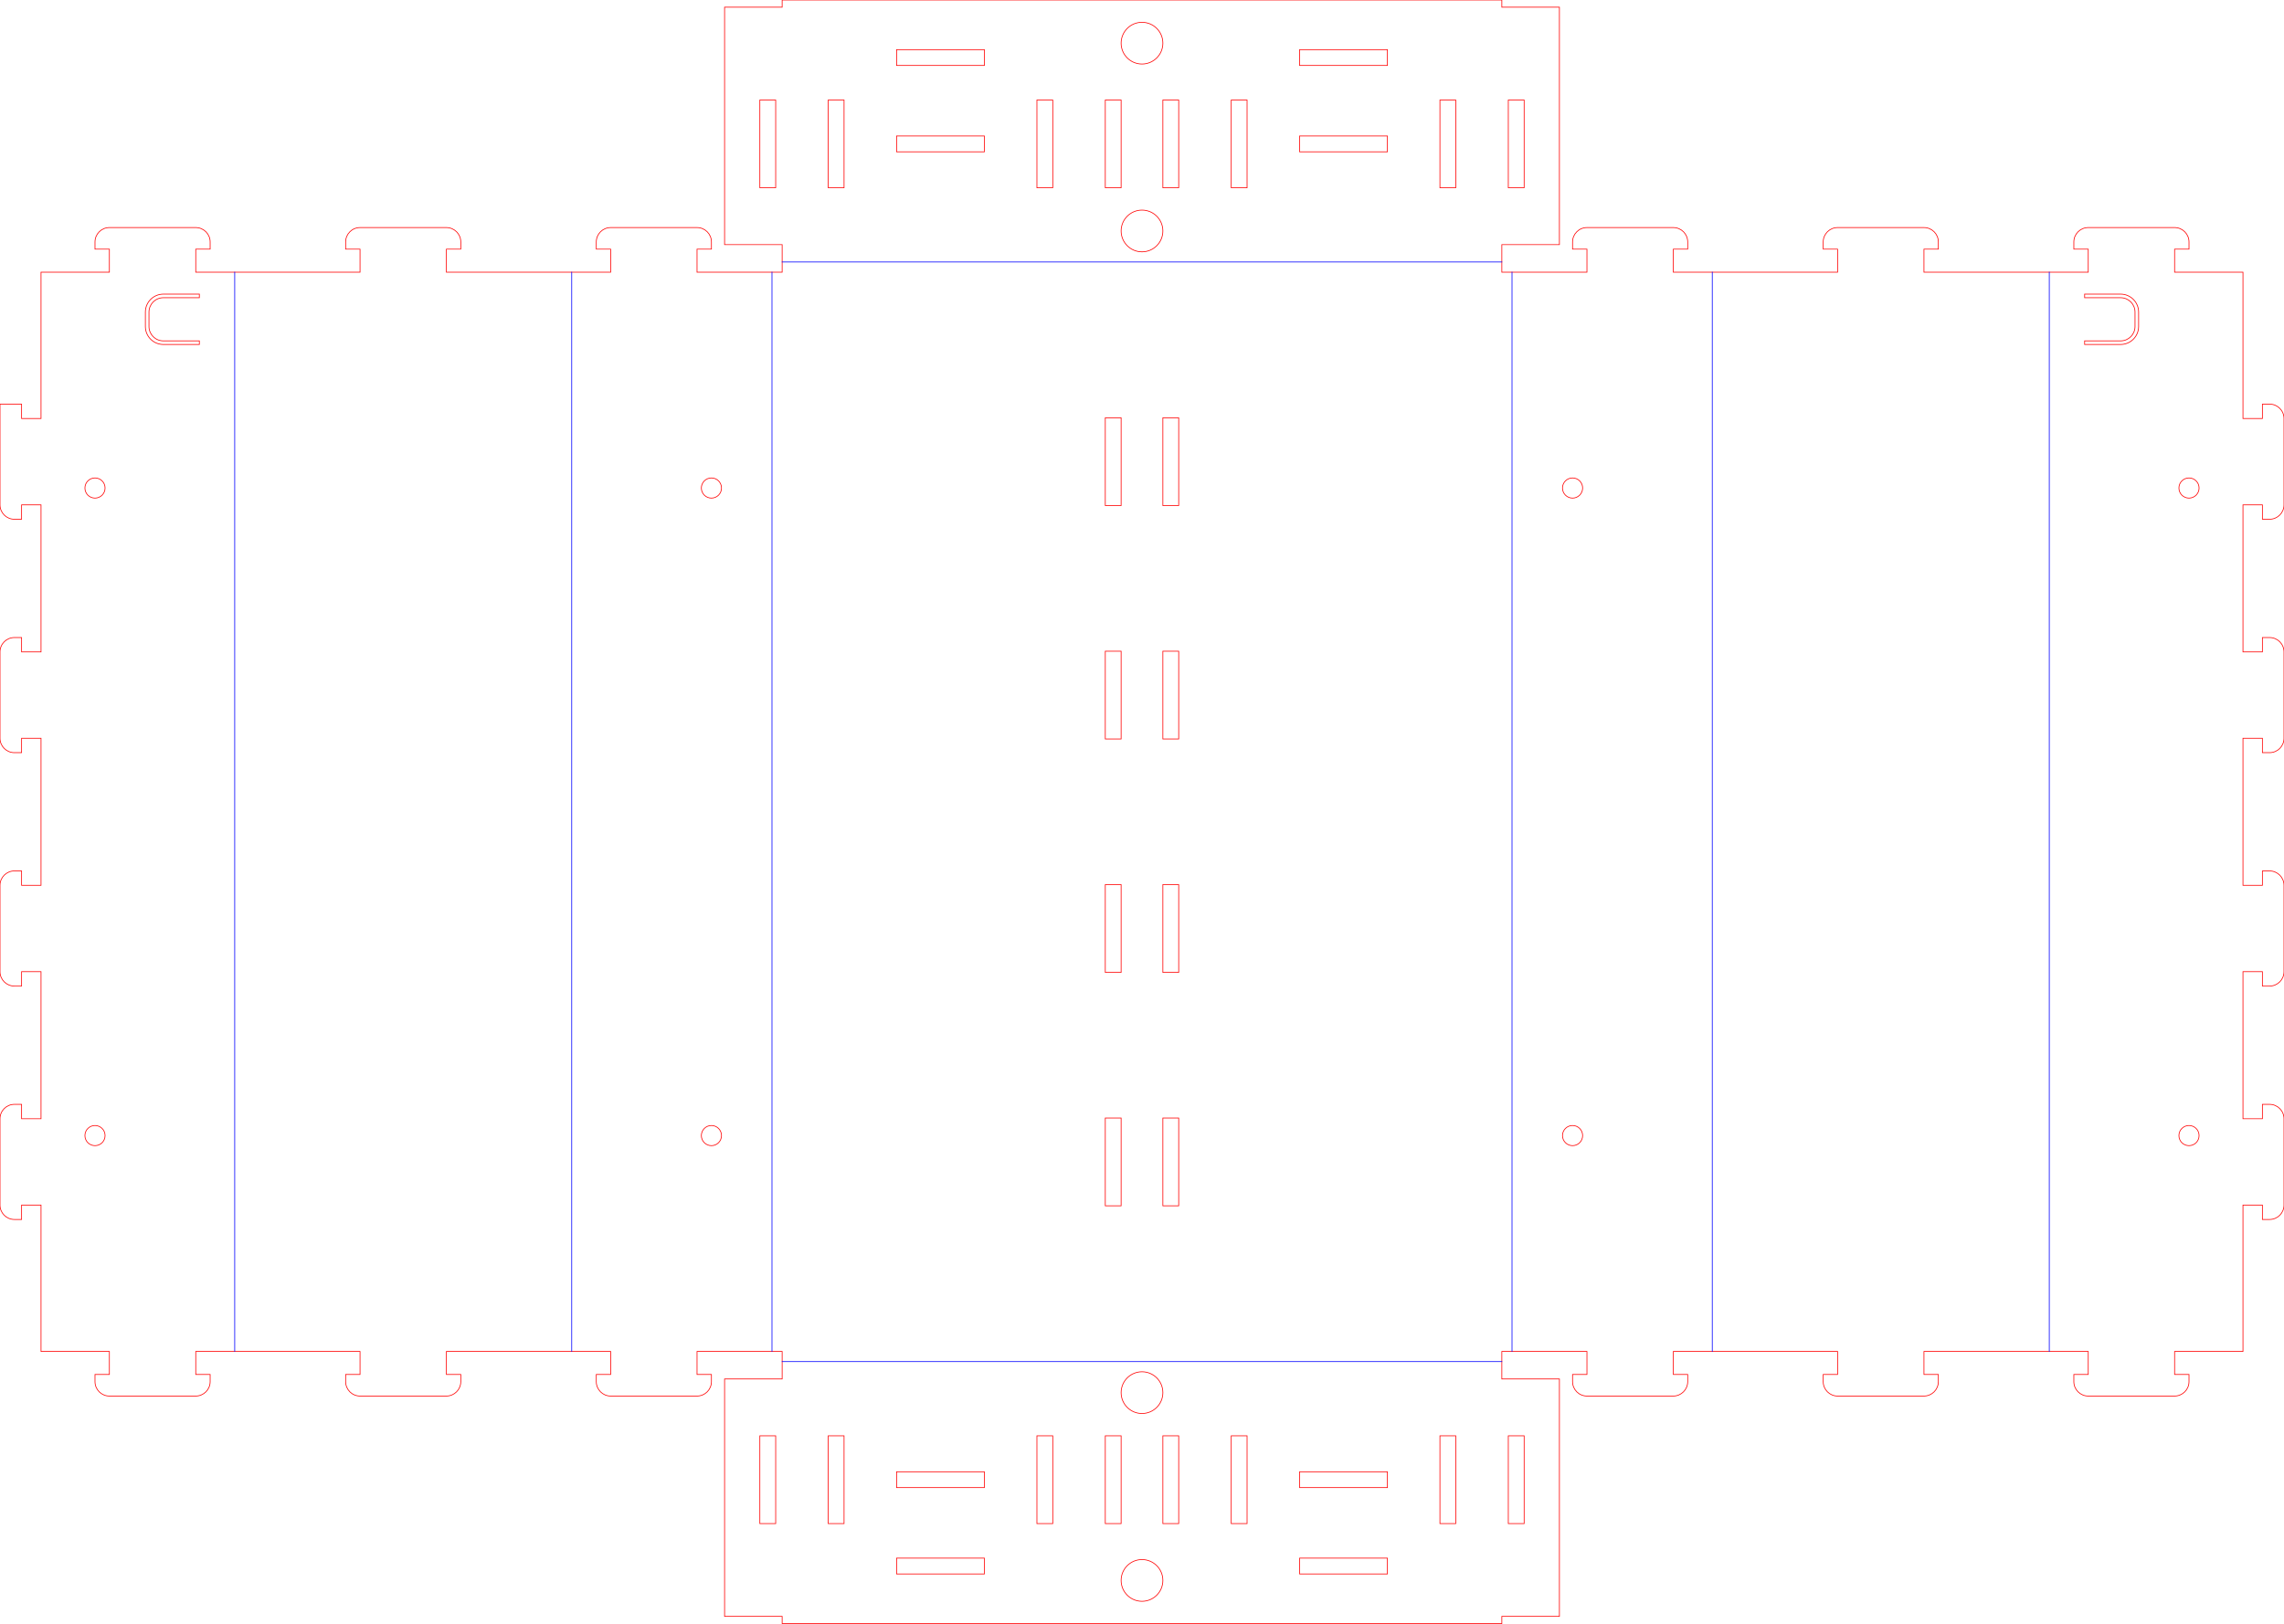
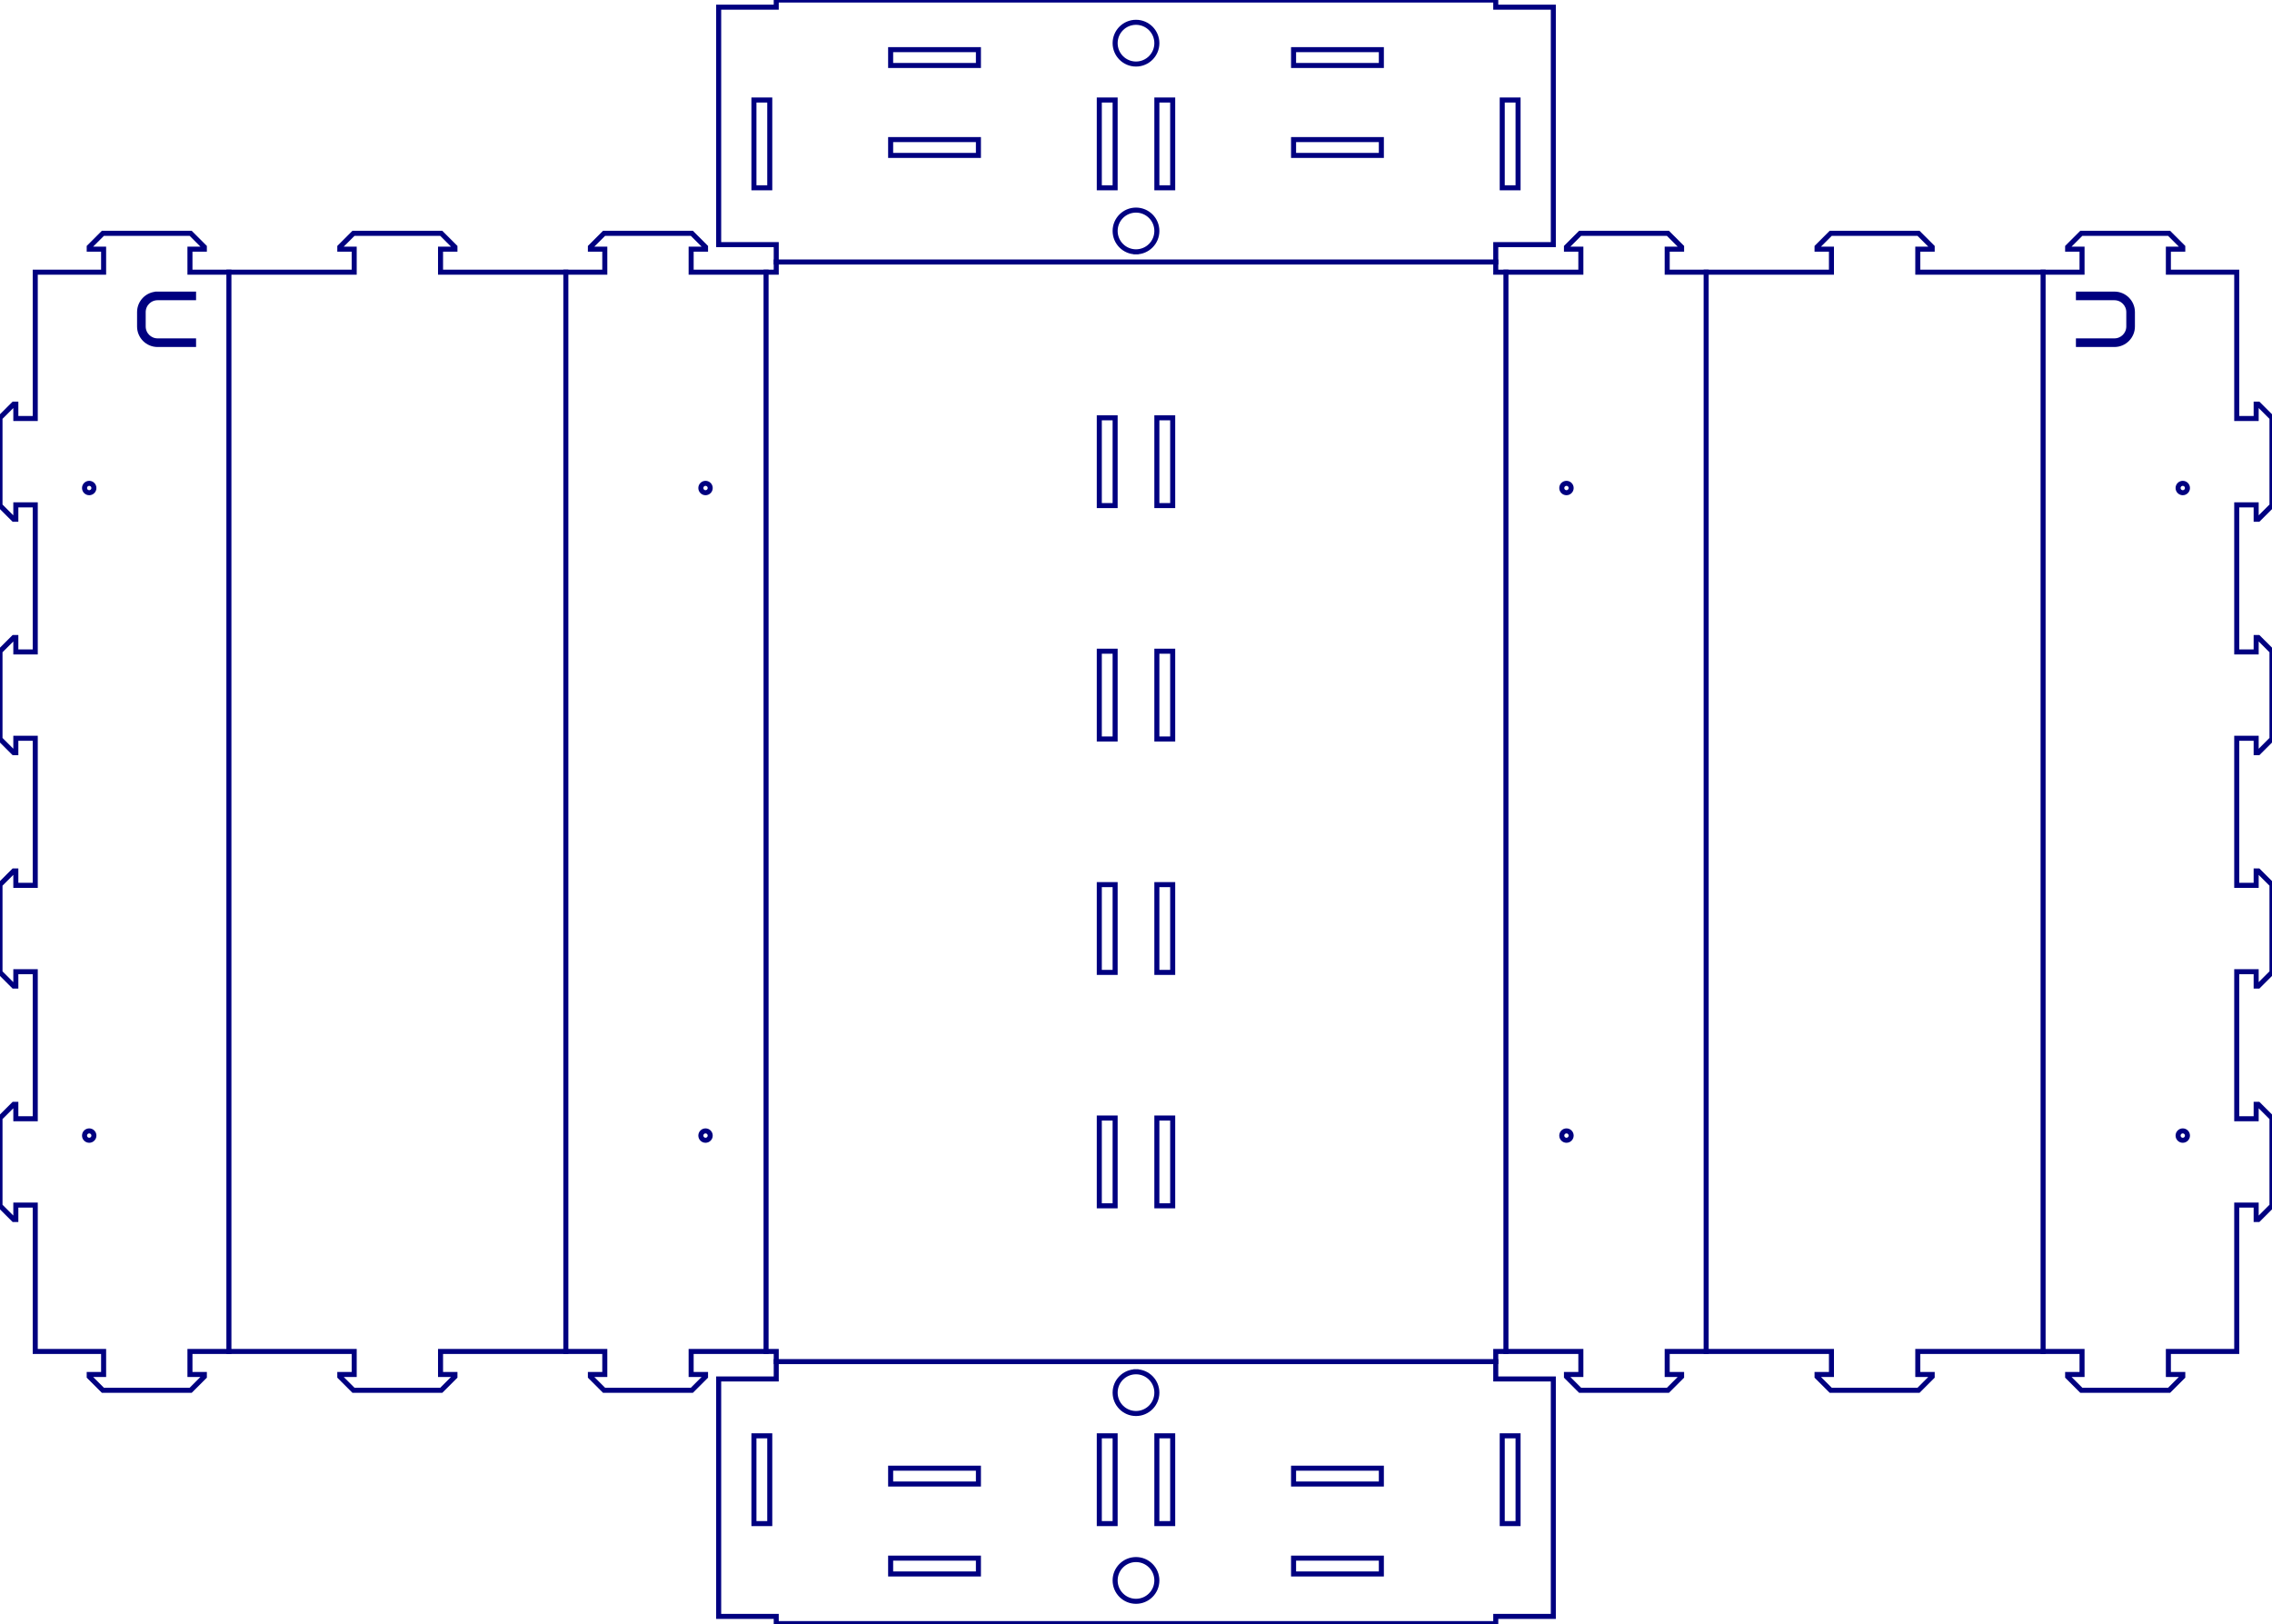
- <svg xmlns="http://www.w3.org/2000/svg" width="317.365mm" height="225.655mm" viewBox="-158.682 -112.827 317.365 225.655" version="1.1" id="svg10">
-   <defs id="defs10" />
-   <g id="Unfold_Sketch" transform="scale(1,-1)" style="stroke:#ff0000;stroke-opacity:1;stroke-width:0.1;stroke-dasharray:none">
-     <path id="Unfold_Sketch_w0000" d="M -129.482 -78.2 L -129.482 -79.2 A 2 2 0 0 0 -131.482 -81.2L -143.482 -81.2 A 2 2 0 0 0 -145.482 -79.2L -145.482 -78.2 L -143.482 -78.2 L -143.482 -75.0 L -152.982 -75.0 L -152.982 -54.66 L -155.682 -54.66 L -155.682 -56.66 L -156.682 -56.66 A 2 2 0 0 0 -158.682 -54.66L -158.682 -42.66 A 2 2 0 0 0 -156.682 -40.66L -155.682 -40.66 L -155.682 -42.66 L -152.982 -42.66 L -152.982 -22.22 L -155.682 -22.22 L -155.682 -24.22 L -156.682 -24.22 A 2 2 0 0 0 -158.682 -22.22L -158.682 -10.22 A 2 2 0 0 0 -156.682 -8.22L -155.682 -8.22 L -155.682 -10.22 L -152.982 -10.22 L -152.982 10.22 L -155.682 10.22 L -155.682 8.22 L -156.682 8.22 A 2 2 0 0 0 -158.682 10.22L -158.682 22.22 A 2 2 0 0 0 -156.682 24.22L -155.682 24.22 L -155.682 22.22 L -152.982 22.22 L -152.982 42.66 L -155.682 42.66 L -155.682 40.66 L -156.682 40.66 A 2 2 0 0 0 -158.682 42.66L -158.682 56.66 L -155.682 56.66 L -155.682 54.66 L -152.982 54.66 L -152.982 75.0 L -143.482 75.0 L -143.482 78.2 L -145.482 78.2 L -145.482 79.2 A 2 2 0 0 0 -143.482 81.2L -131.482 81.2 A 2 2 0 0 0 -129.482 79.2L -129.482 78.2 L -131.482 78.2 L -131.482 75 L -108.655 75.0 L -108.655 78.2 L -110.655 78.2 L -110.655 79.2 A 2 2 0 0 0 -108.655 81.2L -96.655 81.2 A 2 2 0 0 0 -94.655 79.2L -94.655 78.2 L -96.655 78.2 L -96.655 75 L -73.827 75.0 L -73.827 78.2 L -75.827 78.2 L -75.827 79.2 A 2 2 0 0 0 -73.827 81.2L -61.827 81.2 A 2 2 0 0 0 -59.827 79.2L -59.827 78.2 L -61.827 78.2 L -61.827 75 L -50.0 75.0 L -50.0 78.827 L -58.0 78.827 L -58.0 111.827 L -50.0 111.827 L -50.0 112.827 L 50.0 112.827 L 50.0 111.827 L 58.0 111.827 L 58.0 78.827 L 50.0 78.827 L 50.0 75.0 L 61.827 75.0 L 61.827 78.2 L 59.827 78.2 L 59.827 79.2 A 2 2 0 0 0 61.827 81.2L 73.827 81.2 A 2 2 0 0 0 75.827 79.2L 75.827 78.2 L 73.827 78.2 L 73.827 75 L 77.827 75.0 L 80.655 75 L 96.655 75.0 L 96.655 78.2 L 94.655 78.2 L 94.655 79.2 A 2 2 0 0 0 96.655 81.2L 108.655 81.2 A 2 2 0 0 0 110.655 79.2L 110.655 78.2 L 108.655 78.2 L 108.655 75 L 124.655 75.0 L 127.482 75.0 L 131.482 75.0 L 131.482 78.2 L 129.482 78.2 L 129.482 79.2 A 2 2 0 0 0 131.482 81.2L 143.482 81.2 A 2 2 0 0 0 145.482 79.2L 145.482 78.2 L 143.482 78.2 L 143.482 75 L 152.982 75.0 L 152.982 54.66 L 155.682 54.66 L 155.682 56.66 L 156.682 56.66 A 2 2 0 0 0 158.682 54.66L 158.682 42.66 A 2 2 0 0 0 156.682 40.66L 155.682 40.66 L 155.682 42.66 L 152.982 42.66 L 152.982 22.22 L 155.682 22.22 L 155.682 24.22 L 156.682 24.22 A 2 2 0 0 0 158.682 22.22L 158.682 10.22 A 2 2 0 0 0 156.682 8.22L 155.682 8.22 L 155.682 10.22 L 152.982 10.22 L 152.982 -10.22 L 155.682 -10.22 L 155.682 -8.22 L 156.682 -8.22 A 2 2 0 0 0 158.682 -10.22L 158.682 -22.22 A 2 2 0 0 0 156.682 -24.22L 155.682 -24.22 L 155.682 -22.22 L 152.982 -22.22 L 152.982 -42.66 L 155.682 -42.66 L 155.682 -40.66 L 156.682 -40.66 A 2 2 0 0 0 158.682 -42.66L 158.682 -54.66 A 2 2 0 0 0 156.682 -56.66L 155.682 -56.66 L 155.682 -54.66 L 152.982 -54.66 L 152.982 -75.0 L 143.482 -75.0 L 143.482 -78.2 L 145.482 -78.2 L 145.482 -79.2 A 2 2 0 0 0 143.482 -81.2L 131.482 -81.2 A 2 2 0 0 0 129.482 -79.2L 129.482 -78.2 L 131.482 -78.2 L 131.482 -75.0 L 127.482 -75.0 L 124.655 -75 L 108.655 -75.0 L 108.655 -78.2 L 110.655 -78.2 L 110.655 -79.2 A 2 2 0 0 0 108.655 -81.2L 96.655 -81.2 A 2 2 0 0 0 94.655 -79.2L 94.655 -78.2 L 96.655 -78.2 L 96.655 -75.0 L 80.655 -75.0 L 77.827 -75.0 L 73.827 -75.0 L 73.827 -78.2 L 75.827 -78.2 L 75.827 -79.2 A 2 2 0 0 0 73.827 -81.2L 61.827 -81.2 A 2 2 0 0 0 59.827 -79.2L 59.827 -78.2 L 61.827 -78.2 L 61.827 -75.0 L 50.0 -75.0 L 50.0 -78.827 L 58.0 -78.827 L 58.0 -111.827 L 50.0 -111.827 L 50.0 -112.827 L -50.0 -112.827 L -50.0 -111.827 L -58.0 -111.827 L -58.0 -78.827 L -50.0 -78.827 L -50.0 -75.0 L -61.827 -75.0 L -61.827 -78.2 L -59.827 -78.2 L -59.827 -79.2 A 2 2 0 0 0 -61.827 -81.2L -73.827 -81.2 A 2 2 0 0 0 -75.827 -79.2L -75.827 -78.2 L -73.827 -78.2 L -73.827 -75.0 L -96.655 -75.0 L -96.655 -78.2 L -94.655 -78.2 L -94.655 -79.2 A 2 2 0 0 0 -96.655 -81.2L -108.655 -81.2 A 2 2 0 0 0 -110.655 -79.2L -110.655 -78.2 L -108.655 -78.2 L -108.655 -75.0 L -131.482 -75.0 L -131.482 -78.2 L -129.482 -78.2 " stroke="#000080" stroke-width="0.7 px" style="stroke-width:0.1;stroke-miterlimit:4;stroke-dasharray:none;stroke-linecap:square;fill:none;fill-opacity:1;fill-rule:evenodd;stroke:#ff0000;stroke-opacity:1" />
-     <path id="Unfold_Sketch_w0001" d="M -12.4 86.727 L -12.4 98.927 L -14.6 98.927 L -14.6 86.727 L -12.4 86.727 " stroke="#000080" stroke-width="0.7 px" style="stroke-width:0.1;stroke-miterlimit:4;stroke-dasharray:none;stroke-linecap:square;fill:none;fill-opacity:1;fill-rule:evenodd;stroke:#ff0000;stroke-opacity:1" />
-     <path id="Unfold_Sketch_w0002" d="M -12.4 -98.927 L -12.4 -86.727 L -14.6 -86.727 L -14.6 -98.927 L -12.4 -98.927 " stroke="#000080" stroke-width="0.7 px" style="stroke-width:0.1;stroke-miterlimit:4;stroke-dasharray:none;stroke-linecap:square;fill:none;fill-opacity:1;fill-rule:evenodd;stroke:#ff0000;stroke-opacity:1" />
-     <path id="Unfold_Sketch_w0003" d="M -41.4 86.727 L -41.4 98.927 L -43.6 98.927 L -43.6 86.727 L -41.4 86.727 " stroke="#000080" stroke-width="0.7 px" style="stroke-width:0.1;stroke-miterlimit:4;stroke-dasharray:none;stroke-linecap:square;fill:none;fill-opacity:1;fill-rule:evenodd;stroke:#ff0000;stroke-opacity:1" />
-     <path id="Unfold_Sketch_w0004" d="M -41.4 -98.927 L -41.4 -86.727 L -43.6 -86.727 L -43.6 -98.927 L -41.4 -98.927 " stroke="#000080" stroke-width="0.7 px" style="stroke-width:0.1;stroke-miterlimit:4;stroke-dasharray:none;stroke-linecap:square;fill:none;fill-opacity:1;fill-rule:evenodd;stroke:#ff0000;stroke-opacity:1" />
-     <path id="Unfold_Sketch_w0005" d="M 14.6 86.727 L 14.6 98.927 L 12.4 98.927 L 12.4 86.727 L 14.6 86.727 " stroke="#000080" stroke-width="0.7 px" style="stroke-width:0.1;stroke-miterlimit:4;stroke-dasharray:none;stroke-linecap:square;fill:none;fill-opacity:1;fill-rule:evenodd;stroke:#ff0000;stroke-opacity:1" />
-     <path id="Unfold_Sketch_w0006" d="M 14.6 -98.927 L 14.6 -86.727 L 12.4 -86.727 L 12.4 -98.927 L 14.6 -98.927 " stroke="#000080" stroke-width="0.7 px" style="stroke-width:0.1;stroke-miterlimit:4;stroke-dasharray:none;stroke-linecap:square;fill:none;fill-opacity:1;fill-rule:evenodd;stroke:#ff0000;stroke-opacity:1" />
-     <path id="Unfold_Sketch_w0007" d="M 43.6 86.727 L 43.6 98.927 L 41.4 98.927 L 41.4 86.727 L 43.6 86.727 " stroke="#000080" stroke-width="0.7 px" style="stroke-width:0.1;stroke-miterlimit:4;stroke-dasharray:none;stroke-linecap:square;fill:none;fill-opacity:1;fill-rule:evenodd;stroke:#ff0000;stroke-opacity:1" />
-     <path id="Unfold_Sketch_w0008" d="M 43.6 -98.927 L 43.6 -86.727 L 41.4 -86.727 L 41.4 -98.927 L 43.6 -98.927 " stroke="#000080" stroke-width="0.7 px" style="stroke-width:0.1;stroke-miterlimit:4;stroke-dasharray:none;stroke-linecap:square;fill:none;fill-opacity:1;fill-rule:evenodd;stroke:#ff0000;stroke-opacity:1" />
-     <path id="Unfold_Sketch_w0009" d="M -21.9 -93.927 L -21.9 -91.727 L -34.1 -91.727 L -34.1 -93.927 L -21.9 -93.927 " stroke="#000080" stroke-width="0.7 px" style="stroke-width:0.1;stroke-miterlimit:4;stroke-dasharray:none;stroke-linecap:square;fill:none;fill-opacity:1;fill-rule:evenodd;stroke:#ff0000;stroke-opacity:1" />
-     <path id="Unfold_Sketch_w0010" d="M -21.9 91.727 L -21.9 93.927 L -34.1 93.927 L -34.1 91.727 L -21.9 91.727 " stroke="#000080" stroke-width="0.7 px" style="stroke-width:0.1;stroke-miterlimit:4;stroke-dasharray:none;stroke-linecap:square;fill:none;fill-opacity:1;fill-rule:evenodd;stroke:#ff0000;stroke-opacity:1" />
-     <path id="Unfold_Sketch_w0011" d="M 34.1 91.727 L 34.1 93.927 L 21.9 93.927 L 21.9 91.727 L 34.1 91.727 " stroke="#000080" stroke-width="0.7 px" style="stroke-width:0.1;stroke-miterlimit:4;stroke-dasharray:none;stroke-linecap:square;fill:none;fill-opacity:1;fill-rule:evenodd;stroke:#ff0000;stroke-opacity:1" />
-     <path id="Unfold_Sketch_w0012" d="M 34.1 -93.927 L 34.1 -91.727 L 21.9 -91.727 L 21.9 -93.927 L 34.1 -93.927 " stroke="#000080" stroke-width="0.7 px" style="stroke-width:0.1;stroke-miterlimit:4;stroke-dasharray:none;stroke-linecap:square;fill:none;fill-opacity:1;fill-rule:evenodd;stroke:#ff0000;stroke-opacity:1" />
-     <path id="Unfold_Sketch_w0013" d="M 5.1 98.927 L 2.9 98.927 L 2.9 86.727 L 5.1 86.727 L 5.1 98.927 " stroke="#000080" stroke-width="0.7 px" style="stroke-width:0.1;stroke-miterlimit:4;stroke-dasharray:none;stroke-linecap:square;fill:none;fill-opacity:1;fill-rule:evenodd;stroke:#ff0000;stroke-opacity:1" />
-     <path id="Unfold_Sketch_w0014" d="M -2.9 98.927 L -5.1 98.927 L -5.1 86.727 L -2.9 86.727 L -2.9 98.927 " stroke="#000080" stroke-width="0.7 px" style="stroke-width:0.1;stroke-miterlimit:4;stroke-dasharray:none;stroke-linecap:square;fill:none;fill-opacity:1;fill-rule:evenodd;stroke:#ff0000;stroke-opacity:1" />
-     <path id="Unfold_Sketch_w0015" d="M -5.1 -86.727 L -5.1 -98.927 L -2.9 -98.927 L -2.9 -86.727 L -5.1 -86.727 " stroke="#000080" stroke-width="0.7 px" style="stroke-width:0.1;stroke-miterlimit:4;stroke-dasharray:none;stroke-linecap:square;fill:none;fill-opacity:1;fill-rule:evenodd;stroke:#ff0000;stroke-opacity:1" />
-     <path id="Unfold_Sketch_w0016" d="M 5.1 -98.927 L 5.1 -86.727 L 2.9 -86.727 L 2.9 -98.927 L 5.1 -98.927 " stroke="#000080" stroke-width="0.7 px" style="stroke-width:0.1;stroke-miterlimit:4;stroke-dasharray:none;stroke-linecap:square;fill:none;fill-opacity:1;fill-rule:evenodd;stroke:#ff0000;stroke-opacity:1" />
-     <path id="Unfold_Sketch_w0017" d="M -50.9 98.927 L -53.1 98.927 L -53.1 86.727 L -50.9 86.727 L -50.9 98.927 " stroke="#000080" stroke-width="0.7 px" style="stroke-width:0.1;stroke-miterlimit:4;stroke-dasharray:none;stroke-linecap:square;fill:none;fill-opacity:1;fill-rule:evenodd;stroke:#ff0000;stroke-opacity:1" />
-     <path id="Unfold_Sketch_w0018" d="M -50.9 -98.927 L -50.9 -86.727 L -53.1 -86.727 L -53.1 -98.927 L -50.9 -98.927 " stroke="#000080" stroke-width="0.7 px" style="stroke-width:0.1;stroke-miterlimit:4;stroke-dasharray:none;stroke-linecap:square;fill:none;fill-opacity:1;fill-rule:evenodd;stroke:#ff0000;stroke-opacity:1" />
-     <path id="Unfold_Sketch_w0019" d="M 53.1 -86.727 L 50.9 -86.727 L 50.9 -98.927 L 53.1 -98.927 L 53.1 -86.727 " stroke="#000080" stroke-width="0.7 px" style="stroke-width:0.1;stroke-miterlimit:4;stroke-dasharray:none;stroke-linecap:square;fill:none;fill-opacity:1;fill-rule:evenodd;stroke:#ff0000;stroke-opacity:1" />
-     <path id="Unfold_Sketch_w0020" d="M 2.9 -22.32 L 5.1 -22.32 L 5.1 -10.12 L 2.9 -10.12 L 2.9 -22.32 " stroke="#000080" stroke-width="0.7 px" style="stroke-width:0.1;stroke-miterlimit:4;stroke-dasharray:none;stroke-linecap:square;fill:none;fill-opacity:1;fill-rule:evenodd;stroke:#ff0000;stroke-opacity:1" />
-     <path id="Unfold_Sketch_w0021" d="M -21.9 -103.727 L -34.1 -103.727 L -34.1 -105.927 L -21.9 -105.927 L -21.9 -103.727 " stroke="#000080" stroke-width="0.7 px" style="stroke-width:0.1;stroke-miterlimit:4;stroke-dasharray:none;stroke-linecap:square;fill:none;fill-opacity:1;fill-rule:evenodd;stroke:#ff0000;stroke-opacity:1" />
-     <path id="Unfold_Sketch_w0022" d="M -5.1 10.12 L -2.9 10.12 L -2.9 22.32 L -5.1 22.32 L -5.1 10.12 " stroke="#000080" stroke-width="0.7 px" style="stroke-width:0.1;stroke-miterlimit:4;stroke-dasharray:none;stroke-linecap:square;fill:none;fill-opacity:1;fill-rule:evenodd;stroke:#ff0000;stroke-opacity:1" />
-     <path id="Unfold_Sketch_w0023" d="M 2.9 10.12 L 5.1 10.12 L 5.1 22.32 L 2.9 22.32 L 2.9 10.12 " stroke="#000080" stroke-width="0.7 px" style="stroke-width:0.1;stroke-miterlimit:4;stroke-dasharray:none;stroke-linecap:square;fill:none;fill-opacity:1;fill-rule:evenodd;stroke:#ff0000;stroke-opacity:1" />
-     <path id="Unfold_Sketch_w0024" d="M -5.1 -22.32 L -2.9 -22.32 L -2.9 -10.12 L -5.1 -10.12 L -5.1 -22.32 " stroke="#000080" stroke-width="0.7 px" style="stroke-width:0.1;stroke-miterlimit:4;stroke-dasharray:none;stroke-linecap:square;fill:none;fill-opacity:1;fill-rule:evenodd;stroke:#ff0000;stroke-opacity:1" />
-     <path id="Unfold_Sketch_w0025" d="M -5.1 -54.76 L -2.9 -54.76 L -2.9 -42.56 L -5.1 -42.56 L -5.1 -54.76 " stroke="#000080" stroke-width="0.7 px" style="stroke-width:0.1;stroke-miterlimit:4;stroke-dasharray:none;stroke-linecap:square;fill:none;fill-opacity:1;fill-rule:evenodd;stroke:#ff0000;stroke-opacity:1" />
-     <path id="Unfold_Sketch_w0026" d="M 2.9 -42.56 L 2.9 -54.76 L 5.1 -54.76 L 5.1 -42.56 L 2.9 -42.56 " stroke="#000080" stroke-width="0.7 px" style="stroke-width:0.1;stroke-miterlimit:4;stroke-dasharray:none;stroke-linecap:square;fill:none;fill-opacity:1;fill-rule:evenodd;stroke:#ff0000;stroke-opacity:1" />
-     <path id="Unfold_Sketch_w0027" d="M 50.9 98.927 L 50.9 86.727 L 53.1 86.727 L 53.1 98.927 L 50.9 98.927 " stroke="#000080" stroke-width="0.7 px" style="stroke-width:0.1;stroke-miterlimit:4;stroke-dasharray:none;stroke-linecap:square;fill:none;fill-opacity:1;fill-rule:evenodd;stroke:#ff0000;stroke-opacity:1" />
-     <path id="Unfold_Sketch_w0028" d="M 34.1 -103.727 L 21.9 -103.727 L 21.9 -105.927 L 34.1 -105.927 L 34.1 -103.727 " stroke="#000080" stroke-width="0.7 px" style="stroke-width:0.1;stroke-miterlimit:4;stroke-dasharray:none;stroke-linecap:square;fill:none;fill-opacity:1;fill-rule:evenodd;stroke:#ff0000;stroke-opacity:1" />
-     <path id="Unfold_Sketch_w0029" d="M -34.1 105.927 L -34.1 103.727 L -21.9 103.727 L -21.9 105.927 L -34.1 105.927 " stroke="#000080" stroke-width="0.7 px" style="stroke-width:0.1;stroke-miterlimit:4;stroke-dasharray:none;stroke-linecap:square;fill:none;fill-opacity:1;fill-rule:evenodd;stroke:#ff0000;stroke-opacity:1" />
-     <path id="Unfold_Sketch_w0030" d="M 21.9 105.927 L 21.9 103.727 L 34.1 103.727 L 34.1 105.927 L 21.9 105.927 " stroke="#000080" stroke-width="0.7 px" style="stroke-width:0.1;stroke-miterlimit:4;stroke-dasharray:none;stroke-linecap:square;fill:none;fill-opacity:1;fill-rule:evenodd;stroke:#ff0000;stroke-opacity:1" />
-     <path id="Unfold_Sketch_w0031" d="M -5.1 42.56 L -2.9 42.56 L -2.9 54.76 L -5.1 54.76 L -5.1 42.56 " stroke="#000080" stroke-width="0.7 px" style="stroke-width:0.1;stroke-miterlimit:4;stroke-dasharray:none;stroke-linecap:square;fill:none;fill-opacity:1;fill-rule:evenodd;stroke:#ff0000;stroke-opacity:1" />
-     <path id="Unfold_Sketch_w0032" d="M 2.9 42.56 L 5.1 42.56 L 5.1 54.76 L 2.9 54.76 L 2.9 42.56 " stroke="#000080" stroke-width="0.7 px" style="stroke-width:0.1;stroke-miterlimit:4;stroke-dasharray:none;stroke-linecap:square;fill:none;fill-opacity:1;fill-rule:evenodd;stroke:#ff0000;stroke-opacity:1" />
-     <path id="Unfold_Sketch_w0033" d="M 130.982 64.95 L 135.982 64.95 A 2.5 2.5 0 0 1 138.482 67.45L 138.482 69.45 A 2.5 2.5 0 0 1 135.982 71.95L 130.982 71.95 L 130.982 71.45 L 135.982 71.45 A 2 2 0 0 0 137.982 69.45L 137.982 67.45 A 2 2 0 0 0 135.982 65.45L 130.982 65.45 L 130.982 64.95 " stroke="#000080" stroke-width="0.7 px" style="stroke-width:0.1;stroke-miterlimit:4;stroke-dasharray:none;stroke-linecap:square;fill:none;fill-opacity:1;fill-rule:evenodd;stroke:#ff0000;stroke-opacity:1" />
-     <path id="Unfold_Sketch_w0034" d="M -135.982 71.95 A 2.5 2.5 0 0 1 -138.482 69.45L -138.482 67.45 A 2.5 2.5 0 0 1 -135.982 64.95L -130.982 64.95 L -130.982 65.45 L -135.982 65.45 A 2 2 0 0 0 -137.982 67.45L -137.982 69.45 A 2 2 0 0 0 -135.982 71.45L -130.982 71.45 L -130.982 71.95 L -135.982 71.95 " stroke="#000080" stroke-width="0.7 px" style="stroke-width:0.1;stroke-miterlimit:4;stroke-dasharray:none;stroke-linecap:square;fill:none;fill-opacity:1;fill-rule:evenodd;stroke:#ff0000;stroke-opacity:1" />
-     <path id="Unfold_Sketch_w0035" d="M -3.2872399824598614e-08 -77.827 A 2.9 2.9 0 0 1 -2.9 -80.727A 2.9 2.9 0 1 1 -3.28724e-08 -77.827" stroke="#000080" stroke-width="0.7 px" style="stroke-width:0.1;stroke-miterlimit:4;stroke-dasharray:none;stroke-linecap:square;fill:none;fill-opacity:1;fill-rule:evenodd;stroke:#ff0000;stroke-opacity:1" />
-     <path id="Unfold_Sketch_w0036" d="M -4.771738559653228e-09 77.827 A 2.9 2.9 0 0 1 2.9 80.727A 2.9 2.9 0 1 1 -4.77174e-09 77.827" stroke="#000080" stroke-width="0.7 px" style="stroke-width:0.1;stroke-miterlimit:4;stroke-dasharray:none;stroke-linecap:square;fill:none;fill-opacity:1;fill-rule:evenodd;stroke:#ff0000;stroke-opacity:1" />
-     <circle cx="0.0" cy="-106.827" r="2.9" stroke="#000080" stroke-width="0.7 px" style="stroke-width:0.1;stroke-miterlimit:4;stroke-dasharray:none;stroke-linecap:square;fill:none;stroke:#ff0000;stroke-opacity:1" id="circle1" />
-     <circle cx="0.0" cy="106.827" r="2.9" stroke="#000080" stroke-width="0.7 px" style="stroke-width:0.1;stroke-miterlimit:4;stroke-dasharray:none;stroke-linecap:square;fill:none;stroke:#ff0000;stroke-opacity:1" id="circle2" />
-     <circle cx="145.482" cy="-45.0" r="1.4" stroke="#000080" stroke-width="0.7 px" style="stroke-width:0.1;stroke-miterlimit:4;stroke-dasharray:none;stroke-linecap:square;fill:none;stroke:#ff0000;stroke-opacity:1" id="circle3" />
-     <circle cx="145.482" cy="45.0" r="1.4" stroke="#000080" stroke-width="0.7 px" style="stroke-width:0.1;stroke-miterlimit:4;stroke-dasharray:none;stroke-linecap:square;fill:none;stroke:#ff0000;stroke-opacity:1" id="circle4" />
-     <circle cx="-145.482" cy="-45.0" r="1.4" stroke="#000080" stroke-width="0.7 px" style="stroke-width:0.1;stroke-miterlimit:4;stroke-dasharray:none;stroke-linecap:square;fill:none;stroke:#ff0000;stroke-opacity:1" id="circle5" />
-     <circle cx="-145.482" cy="45.0" r="1.4" stroke="#000080" stroke-width="0.7 px" style="stroke-width:0.1;stroke-miterlimit:4;stroke-dasharray:none;stroke-linecap:square;fill:none;stroke:#ff0000;stroke-opacity:1" id="circle6" />
-     <circle cx="59.827" cy="45.0" r="1.4" stroke="#000080" stroke-width="0.7 px" style="stroke-width:0.1;stroke-miterlimit:4;stroke-dasharray:none;stroke-linecap:square;fill:none;stroke:#ff0000;stroke-opacity:1" id="circle7" />
-     <circle cx="59.827" cy="-45.0" r="1.4" stroke="#000080" stroke-width="0.7 px" style="stroke-width:0.1;stroke-miterlimit:4;stroke-dasharray:none;stroke-linecap:square;fill:none;stroke:#ff0000;stroke-opacity:1" id="circle8" />
-     <circle cx="-59.827" cy="45.0" r="1.4" stroke="#000080" stroke-width="0.7 px" style="stroke-width:0.1;stroke-miterlimit:4;stroke-dasharray:none;stroke-linecap:square;fill:none;stroke:#ff0000;stroke-opacity:1" id="circle9" />
-     <circle cx="-59.827" cy="-45.0" r="1.4" stroke="#000080" stroke-width="0.7 px" style="stroke-width:0.1;stroke-miterlimit:4;stroke-dasharray:none;stroke-linecap:square;fill:none;stroke:#ff0000;stroke-opacity:1" id="circle10" />
-     <path id="Unfold_Sketch_w0047" d="M 126.069 -75.0 L 126.069 75.0 " stroke="#000080" stroke-width="0.7 px" style="stroke-width:0.1;stroke-miterlimit:4;stroke-dasharray:none;stroke-linecap:square;fill:none;fill-opacity:1;fill-rule:evenodd;stroke:#0000ff;stroke-opacity:1" />
-     <path id="Unfold_Sketch_w0048" d="M 79.241 -75.0 L 79.241 75.0 " stroke="#000080" stroke-width="0.7 px" style="stroke-width:0.1;stroke-miterlimit:4;stroke-dasharray:none;stroke-linecap:square;fill:none;fill-opacity:1;fill-rule:evenodd;stroke:#0000ff;stroke-opacity:1" />
-     <path id="Unfold_Sketch_w0049" d="M 51.414 -75.0 L 51.414 75.0 " stroke="#000080" stroke-width="0.7 px" style="stroke-width:0.1;stroke-miterlimit:4;stroke-dasharray:none;stroke-linecap:square;fill:none;fill-opacity:1;fill-rule:evenodd;stroke:#0000ff;stroke-opacity:1" />
-     <path id="Unfold_Sketch_w0050" d="M 50.0 -76.414 L -50.0 -76.414 " stroke="#000080" stroke-width="0.7 px" style="stroke-width:0.1;stroke-miterlimit:4;stroke-dasharray:none;stroke-linecap:square;fill:none;fill-opacity:1;fill-rule:evenodd;stroke:#0000ff;stroke-opacity:1" />
-     <path id="Unfold_Sketch_w0051" d="M 50.0 76.414 L -50.0 76.414 " stroke="#000080" stroke-width="0.7 px" style="stroke-width:0.1;stroke-miterlimit:4;stroke-dasharray:none;stroke-linecap:square;fill:none;fill-opacity:1;fill-rule:evenodd;stroke:#0000ff;stroke-opacity:1" />
-     <path id="Unfold_Sketch_w0052" d="M -126.069 -75.0 L -126.069 75.0 " stroke="#000080" stroke-width="0.7 px" style="stroke-width:0.1;stroke-miterlimit:4;stroke-dasharray:none;stroke-linecap:square;fill:none;fill-opacity:1;fill-rule:evenodd;stroke:#0000ff;stroke-opacity:1" />
-     <path id="Unfold_Sketch_w0053" d="M -79.241 -75.0 L -79.241 75.0 " stroke="#000080" stroke-width="0.7 px" style="stroke-width:0.1;stroke-miterlimit:4;stroke-dasharray:none;stroke-linecap:square;fill:none;fill-opacity:1;fill-rule:evenodd;stroke:#0000ff;stroke-opacity:1" />
-     <path id="Unfold_Sketch_w0054" d="M -51.414 -75.0 L -51.414 75.0 " stroke="#000080" stroke-width="0.7 px" style="stroke-width:0.1;stroke-miterlimit:4;stroke-dasharray:none;stroke-linecap:square;fill:none;fill-opacity:1;fill-rule:evenodd;stroke:#0000ff;stroke-opacity:1" />
+ <svg xmlns="http://www.w3.org/2000/svg" width="315.765mm" height="225.655mm" viewBox="-157.882 -112.827 315.765 225.655" version="1.1">
+   <g id="Unfold_Sketch001" transform="scale(1,-1)">
+     <path id="Unfold_Sketch001_w0000" d="M -129.482 -78.2 L -129.482 -78.5 L -131.382 -80.4 L -143.582 -80.4 L -145.482 -78.5 L -145.482 -78.2 L -143.482 -78.2 L -143.482 -75.0 L -152.982 -75.0 L -152.982 -54.66 L -155.682 -54.66 L -155.682 -56.66 L -155.982 -56.66 L -157.882 -54.76 L -157.882 -42.56 L -155.982 -40.66 L -155.682 -40.66 L -155.682 -42.66 L -152.982 -42.66 L -152.982 -22.22 L -155.682 -22.22 L -155.682 -24.22 L -155.982 -24.22 L -157.882 -22.32 L -157.882 -10.12 L -155.982 -8.22 L -155.682 -8.22 L -155.682 -10.22 L -152.982 -10.22 L -152.982 10.22 L -155.682 10.22 L -155.682 8.22 L -155.982 8.22 L -157.882 10.12 L -157.882 22.32 L -155.982 24.22 L -155.682 24.22 L -155.682 22.22 L -152.982 22.22 L -152.982 42.66 L -155.682 42.66 L -155.682 40.66 L -155.982 40.66 L -157.882 42.56 L -157.882 54.76 L -155.982 56.66 L -155.682 56.66 L -155.682 54.66 L -152.982 54.66 L -152.982 75.0 L -143.482 75.0 L -143.482 78.2 L -145.482 78.2 L -145.482 78.5 L -143.582 80.4 L -131.382 80.4 L -129.482 78.5 L -129.482 78.2 L -131.482 78.2 L -131.482 75 L -108.655 75.0 L -108.655 78.2 L -110.655 78.2 L -110.655 78.5 L -108.755 80.4 L -96.555 80.4 L -94.655 78.5 L -94.655 78.2 L -96.655 78.2 L -96.655 75 L -73.827 75.0 L -73.827 78.2 L -75.827 78.2 L -75.827 78.5 L -73.927 80.4 L -61.727 80.4 L -59.827 78.5 L -59.827 78.2 L -61.827 78.2 L -61.827 75 L -50.0 75.0 L -50.0 78.827 L -58.0 78.827 L -58.0 111.827 L -50.0 111.827 L -50.0 112.827 L 50.0 112.827 L 50.0 111.827 L 58.0 111.827 L 58.0 78.827 L 50.0 78.827 L 50.0 75.0 L 61.827 75.0 L 61.827 78.2 L 59.827 78.2 L 59.827 78.5 L 61.727 80.4 L 73.927 80.4 L 75.827 78.5 L 75.827 78.2 L 73.827 78.2 L 73.827 75 L 77.827 75.0 L 80.655 75 L 96.655 75.0 L 96.655 78.2 L 94.655 78.2 L 94.655 78.5 L 96.555 80.4 L 108.755 80.4 L 110.655 78.5 L 110.655 78.2 L 108.655 78.2 L 108.655 75 L 124.655 75.0 L 127.482 75.0 L 131.482 75.0 L 131.482 78.2 L 129.482 78.2 L 129.482 78.5 L 131.382 80.4 L 143.582 80.4 L 145.482 78.5 L 145.482 78.2 L 143.482 78.2 L 143.482 75 L 152.982 75.0 L 152.982 54.66 L 155.682 54.66 L 155.682 56.66 L 155.982 56.66 L 157.882 54.76 L 157.882 42.56 L 155.982 40.66 L 155.682 40.66 L 155.682 42.66 L 152.982 42.66 L 152.982 22.22 L 155.682 22.22 L 155.682 24.22 L 155.982 24.22 L 157.882 22.32 L 157.882 10.12 L 155.982 8.22 L 155.682 8.22 L 155.682 10.22 L 152.982 10.22 L 152.982 -10.22 L 155.682 -10.22 L 155.682 -8.22 L 155.982 -8.22 L 157.882 -10.12 L 157.882 -22.32 L 155.982 -24.22 L 155.682 -24.22 L 155.682 -22.22 L 152.982 -22.22 L 152.982 -42.66 L 155.682 -42.66 L 155.682 -40.66 L 155.982 -40.66 L 157.882 -42.56 L 157.882 -54.76 L 155.982 -56.66 L 155.682 -56.66 L 155.682 -54.66 L 152.982 -54.66 L 152.982 -75.0 L 143.482 -75.0 L 143.482 -78.2 L 145.482 -78.2 L 145.482 -78.5 L 143.582 -80.4 L 131.382 -80.4 L 129.482 -78.5 L 129.482 -78.2 L 131.482 -78.2 L 131.482 -75.0 L 127.482 -75.0 L 124.655 -75 L 108.655 -75.0 L 108.655 -78.2 L 110.655 -78.2 L 110.655 -78.5 L 108.755 -80.4 L 96.555 -80.4 L 94.655 -78.5 L 94.655 -78.2 L 96.655 -78.2 L 96.655 -75.0 L 80.655 -75.0 L 77.827 -75.0 L 73.827 -75.0 L 73.827 -78.2 L 75.827 -78.2 L 75.827 -78.5 L 73.927 -80.4 L 61.727 -80.4 L 59.827 -78.5 L 59.827 -78.2 L 61.827 -78.2 L 61.827 -75.0 L 50.0 -75.0 L 50.0 -78.827 L 58.0 -78.827 L 58.0 -111.827 L 50.0 -111.827 L 50.0 -112.827 L -50.0 -112.827 L -50.0 -111.827 L -58.0 -111.827 L -58.0 -78.827 L -50.0 -78.827 L -50.0 -75.0 L -61.827 -75.0 L -61.827 -78.2 L -59.827 -78.2 L -59.827 -78.5 L -61.727 -80.4 L -73.927 -80.4 L -75.827 -78.5 L -75.827 -78.2 L -73.827 -78.2 L -73.827 -75.0 L -96.655 -75.0 L -96.655 -78.2 L -94.655 -78.2 L -94.655 -78.5 L -96.555 -80.4 L -108.755 -80.4 L -110.655 -78.5 L -110.655 -78.2 L -108.655 -78.2 L -108.655 -75.0 L -131.482 -75.0 L -131.482 -78.2 L -129.482 -78.2 " stroke="#000080" stroke-width="0.7 px" style="stroke-width:0.7;stroke-miterlimit:4;stroke-dasharray:none;stroke-linecap:square;fill:none;fill-opacity:1;fill-rule: evenodd" />
+     <path id="Unfold_Sketch001_w0001" d="M 5.1 98.927 L 2.9 98.927 L 2.9 86.727 L 5.1 86.727 L 5.1 98.927 " stroke="#000080" stroke-width="0.7 px" style="stroke-width:0.7;stroke-miterlimit:4;stroke-dasharray:none;stroke-linecap:square;fill:none;fill-opacity:1;fill-rule: evenodd" />
+     <path id="Unfold_Sketch001_w0002" d="M -2.9 98.927 L -5.1 98.927 L -5.1 86.727 L -2.9 86.727 L -2.9 98.927 " stroke="#000080" stroke-width="0.7 px" style="stroke-width:0.7;stroke-miterlimit:4;stroke-dasharray:none;stroke-linecap:square;fill:none;fill-opacity:1;fill-rule: evenodd" />
+     <path id="Unfold_Sketch001_w0003" d="M 5.1 -98.927 L 5.1 -86.727 L 2.9 -86.727 L 2.9 -98.927 L 5.1 -98.927 " stroke="#000080" stroke-width="0.7 px" style="stroke-width:0.7;stroke-miterlimit:4;stroke-dasharray:none;stroke-linecap:square;fill:none;fill-opacity:1;fill-rule: evenodd" />
+     <path id="Unfold_Sketch001_w0004" d="M -5.1 -86.727 L -5.1 -98.927 L -2.9 -98.927 L -2.9 -86.727 L -5.1 -86.727 " stroke="#000080" stroke-width="0.7 px" style="stroke-width:0.7;stroke-miterlimit:4;stroke-dasharray:none;stroke-linecap:square;fill:none;fill-opacity:1;fill-rule: evenodd" />
+     <path id="Unfold_Sketch001_w0005" d="M -50.9 98.927 L -53.1 98.927 L -53.1 86.727 L -50.9 86.727 L -50.9 98.927 " stroke="#000080" stroke-width="0.7 px" style="stroke-width:0.7;stroke-miterlimit:4;stroke-dasharray:none;stroke-linecap:square;fill:none;fill-opacity:1;fill-rule: evenodd" />
+     <path id="Unfold_Sketch001_w0006" d="M 53.1 -86.727 L 50.9 -86.727 L 50.9 -98.927 L 53.1 -98.927 L 53.1 -86.727 " stroke="#000080" stroke-width="0.7 px" style="stroke-width:0.7;stroke-miterlimit:4;stroke-dasharray:none;stroke-linecap:square;fill:none;fill-opacity:1;fill-rule: evenodd" />
+     <path id="Unfold_Sketch001_w0007" d="M -50.9 -98.927 L -50.9 -86.727 L -53.1 -86.727 L -53.1 -98.927 L -50.9 -98.927 " stroke="#000080" stroke-width="0.7 px" style="stroke-width:0.7;stroke-miterlimit:4;stroke-dasharray:none;stroke-linecap:square;fill:none;fill-opacity:1;fill-rule: evenodd" />
+     <path id="Unfold_Sketch001_w0008" d="M -5.1 -22.32 L -2.9 -22.32 L -2.9 -10.12 L -5.1 -10.12 L -5.1 -22.32 " stroke="#000080" stroke-width="0.7 px" style="stroke-width:0.7;stroke-miterlimit:4;stroke-dasharray:none;stroke-linecap:square;fill:none;fill-opacity:1;fill-rule: evenodd" />
+     <path id="Unfold_Sketch001_w0009" d="M 2.9 10.12 L 5.1 10.12 L 5.1 22.32 L 2.9 22.32 L 2.9 10.12 " stroke="#000080" stroke-width="0.7 px" style="stroke-width:0.7;stroke-miterlimit:4;stroke-dasharray:none;stroke-linecap:square;fill:none;fill-opacity:1;fill-rule: evenodd" />
+     <path id="Unfold_Sketch001_w0010" d="M -5.1 10.12 L -2.9 10.12 L -2.9 22.32 L -5.1 22.32 L -5.1 10.12 " stroke="#000080" stroke-width="0.7 px" style="stroke-width:0.7;stroke-miterlimit:4;stroke-dasharray:none;stroke-linecap:square;fill:none;fill-opacity:1;fill-rule: evenodd" />
+     <path id="Unfold_Sketch001_w0011" d="M 2.9 -22.32 L 5.1 -22.32 L 5.1 -10.12 L 2.9 -10.12 L 2.9 -22.32 " stroke="#000080" stroke-width="0.7 px" style="stroke-width:0.7;stroke-miterlimit:4;stroke-dasharray:none;stroke-linecap:square;fill:none;fill-opacity:1;fill-rule: evenodd" />
+     <path id="Unfold_Sketch001_w0012" d="M -21.9 -103.727 L -34.1 -103.727 L -34.1 -105.927 L -21.9 -105.927 L -21.9 -103.727 " stroke="#000080" stroke-width="0.7 px" style="stroke-width:0.7;stroke-miterlimit:4;stroke-dasharray:none;stroke-linecap:square;fill:none;fill-opacity:1;fill-rule: evenodd" />
+     <path id="Unfold_Sketch001_w0013" d="M 34.1 -93.427 L 34.1 -91.227 L 21.9 -91.227 L 21.9 -93.427 L 34.1 -93.427 " stroke="#000080" stroke-width="0.7 px" style="stroke-width:0.7;stroke-miterlimit:4;stroke-dasharray:none;stroke-linecap:square;fill:none;fill-opacity:1;fill-rule: evenodd" />
+     <path id="Unfold_Sketch001_w0014" d="M -5.1 -54.76 L -2.9 -54.76 L -2.9 -42.56 L -5.1 -42.56 L -5.1 -54.76 " stroke="#000080" stroke-width="0.7 px" style="stroke-width:0.7;stroke-miterlimit:4;stroke-dasharray:none;stroke-linecap:square;fill:none;fill-opacity:1;fill-rule: evenodd" />
+     <path id="Unfold_Sketch001_w0015" d="M 34.1 91.227 L 34.1 93.427 L 21.9 93.427 L 21.9 91.227 L 34.1 91.227 " stroke="#000080" stroke-width="0.7 px" style="stroke-width:0.7;stroke-miterlimit:4;stroke-dasharray:none;stroke-linecap:square;fill:none;fill-opacity:1;fill-rule: evenodd" />
+     <path id="Unfold_Sketch001_w0016" d="M 2.9 -42.56 L 2.9 -54.76 L 5.1 -54.76 L 5.1 -42.56 L 2.9 -42.56 " stroke="#000080" stroke-width="0.7 px" style="stroke-width:0.7;stroke-miterlimit:4;stroke-dasharray:none;stroke-linecap:square;fill:none;fill-opacity:1;fill-rule: evenodd" />
+     <path id="Unfold_Sketch001_w0017" d="M 50.9 98.927 L 50.9 86.727 L 53.1 86.727 L 53.1 98.927 L 50.9 98.927 " stroke="#000080" stroke-width="0.7 px" style="stroke-width:0.7;stroke-miterlimit:4;stroke-dasharray:none;stroke-linecap:square;fill:none;fill-opacity:1;fill-rule: evenodd" />
+     <path id="Unfold_Sketch001_w0018" d="M 34.1 -103.727 L 21.9 -103.727 L 21.9 -105.927 L 34.1 -105.927 L 34.1 -103.727 " stroke="#000080" stroke-width="0.7 px" style="stroke-width:0.7;stroke-miterlimit:4;stroke-dasharray:none;stroke-linecap:square;fill:none;fill-opacity:1;fill-rule: evenodd" />
+     <path id="Unfold_Sketch001_w0019" d="M 21.9 105.927 L 21.9 103.727 L 34.1 103.727 L 34.1 105.927 L 21.9 105.927 " stroke="#000080" stroke-width="0.7 px" style="stroke-width:0.7;stroke-miterlimit:4;stroke-dasharray:none;stroke-linecap:square;fill:none;fill-opacity:1;fill-rule: evenodd" />
+     <path id="Unfold_Sketch001_w0020" d="M -34.1 105.927 L -34.1 103.727 L -21.9 103.727 L -21.9 105.927 L -34.1 105.927 " stroke="#000080" stroke-width="0.7 px" style="stroke-width:0.7;stroke-miterlimit:4;stroke-dasharray:none;stroke-linecap:square;fill:none;fill-opacity:1;fill-rule: evenodd" />
+     <path id="Unfold_Sketch001_w0021" d="M 2.9 42.56 L 5.1 42.56 L 5.1 54.76 L 2.9 54.76 L 2.9 42.56 " stroke="#000080" stroke-width="0.7 px" style="stroke-width:0.7;stroke-miterlimit:4;stroke-dasharray:none;stroke-linecap:square;fill:none;fill-opacity:1;fill-rule: evenodd" />
+     <path id="Unfold_Sketch001_w0022" d="M -5.1 42.56 L -2.9 42.56 L -2.9 54.76 L -5.1 54.76 L -5.1 42.56 " stroke="#000080" stroke-width="0.7 px" style="stroke-width:0.7;stroke-miterlimit:4;stroke-dasharray:none;stroke-linecap:square;fill:none;fill-opacity:1;fill-rule: evenodd" />
+     <path id="Unfold_Sketch001_w0023" d="M -21.9 91.227 L -21.9 93.427 L -34.1 93.427 L -34.1 91.227 L -21.9 91.227 " stroke="#000080" stroke-width="0.7 px" style="stroke-width:0.7;stroke-miterlimit:4;stroke-dasharray:none;stroke-linecap:square;fill:none;fill-opacity:1;fill-rule: evenodd" />
+     <path id="Unfold_Sketch001_w0024" d="M -21.9 -93.427 L -21.9 -91.227 L -34.1 -91.227 L -34.1 -93.427 L -21.9 -93.427 " stroke="#000080" stroke-width="0.7 px" style="stroke-width:0.7;stroke-miterlimit:4;stroke-dasharray:none;stroke-linecap:square;fill:none;fill-opacity:1;fill-rule: evenodd" />
+     <path id="Unfold_Sketch001_w0025" d="M -135.982 71.95 A 2.5 2.5 0 0 1 -138.482 69.45L -138.482 67.45 A 2.5 2.5 0 0 1 -135.982 64.95L -130.982 64.95 L -130.982 65.45 L -135.982 65.45 A 2 2 0 0 0 -137.982 67.45L -137.982 69.45 A 2 2 0 0 0 -135.982 71.45L -130.982 71.45 L -130.982 71.95 L -135.982 71.95 " stroke="#000080" stroke-width="0.7 px" style="stroke-width:0.7;stroke-miterlimit:4;stroke-dasharray:none;stroke-linecap:square;fill:none;fill-opacity:1;fill-rule: evenodd" />
+     <path id="Unfold_Sketch001_w0026" d="M 130.982 64.95 L 135.982 64.95 A 2.5 2.5 0 0 1 138.482 67.45L 138.482 69.45 A 2.5 2.5 0 0 1 135.982 71.95L 130.982 71.95 L 130.982 71.45 L 135.982 71.45 A 2 2 0 0 0 137.982 69.45L 137.982 67.45 A 2 2 0 0 0 135.982 65.45L 130.982 65.45 L 130.982 64.95 " stroke="#000080" stroke-width="0.7 px" style="stroke-width:0.7;stroke-miterlimit:4;stroke-dasharray:none;stroke-linecap:square;fill:none;fill-opacity:1;fill-rule: evenodd" />
+     <path id="Unfold_Sketch001_w0027" d="M -3.2872399824598614e-08 -77.827 A 2.9 2.9 0 0 1 -2.9 -80.727A 2.9 2.9 0 1 1 -3.28724e-08 -77.827" stroke="#000080" stroke-width="0.7 px" style="stroke-width:0.7;stroke-miterlimit:4;stroke-dasharray:none;stroke-linecap:square;fill:none;fill-opacity:1;fill-rule: evenodd" />
+     <path id="Unfold_Sketch001_w0028" d="M -2.7472655243248215e-10 77.827 A 2.9 2.9 0 0 1 2.9 80.727A 2.9 2.9 0 1 1 -2.74727e-10 77.827" stroke="#000080" stroke-width="0.7 px" style="stroke-width:0.7;stroke-miterlimit:4;stroke-dasharray:none;stroke-linecap:square;fill:none;fill-opacity:1;fill-rule: evenodd" />
+     <circle cx="0.0" cy="106.827" r="2.9" stroke="#000080" stroke-width="0.7 px" style="stroke-width:0.7;stroke-miterlimit:4;stroke-dasharray:none;stroke-linecap:square;fill:none" />
+     <circle cx="0.0" cy="-106.827" r="2.9" stroke="#000080" stroke-width="0.7 px" style="stroke-width:0.7;stroke-miterlimit:4;stroke-dasharray:none;stroke-linecap:square;fill:none" />
+     <circle cx="145.482" cy="45.0" r="0.65" stroke="#000080" stroke-width="0.7 px" style="stroke-width:0.7;stroke-miterlimit:4;stroke-dasharray:none;stroke-linecap:square;fill:none" />
+     <circle cx="-145.482" cy="-45.0" r="0.65" stroke="#000080" stroke-width="0.7 px" style="stroke-width:0.7;stroke-miterlimit:4;stroke-dasharray:none;stroke-linecap:square;fill:none" />
+     <circle cx="145.482" cy="-45.0" r="0.65" stroke="#000080" stroke-width="0.7 px" style="stroke-width:0.7;stroke-miterlimit:4;stroke-dasharray:none;stroke-linecap:square;fill:none" />
+     <circle cx="-145.482" cy="45.0" r="0.65" stroke="#000080" stroke-width="0.7 px" style="stroke-width:0.7;stroke-miterlimit:4;stroke-dasharray:none;stroke-linecap:square;fill:none" />
+     <circle cx="59.827" cy="45.0" r="0.65" stroke="#000080" stroke-width="0.7 px" style="stroke-width:0.7;stroke-miterlimit:4;stroke-dasharray:none;stroke-linecap:square;fill:none" />
+     <circle cx="59.827" cy="-45.0" r="0.65" stroke="#000080" stroke-width="0.7 px" style="stroke-width:0.7;stroke-miterlimit:4;stroke-dasharray:none;stroke-linecap:square;fill:none" />
+     <circle cx="-59.827" cy="45.0" r="0.65" stroke="#000080" stroke-width="0.7 px" style="stroke-width:0.7;stroke-miterlimit:4;stroke-dasharray:none;stroke-linecap:square;fill:none" />
+     <circle cx="-59.827" cy="-45.0" r="0.65" stroke="#000080" stroke-width="0.7 px" style="stroke-width:0.7;stroke-miterlimit:4;stroke-dasharray:none;stroke-linecap:square;fill:none" />
+     <path id="Unfold_Sketch001_w0039" d="M 126.069 -75.0 L 126.069 75.0 " stroke="#000080" stroke-width="0.7 px" style="stroke-width:0.7;stroke-miterlimit:4;stroke-dasharray:none;stroke-linecap:square;fill:none;fill-opacity:1;fill-rule: evenodd" />
+     <path id="Unfold_Sketch001_w0040" d="M 79.241 -75.0 L 79.241 75.0 " stroke="#000080" stroke-width="0.7 px" style="stroke-width:0.7;stroke-miterlimit:4;stroke-dasharray:none;stroke-linecap:square;fill:none;fill-opacity:1;fill-rule: evenodd" />
+     <path id="Unfold_Sketch001_w0041" d="M 51.414 -75.0 L 51.414 75.0 " stroke="#000080" stroke-width="0.7 px" style="stroke-width:0.7;stroke-miterlimit:4;stroke-dasharray:none;stroke-linecap:square;fill:none;fill-opacity:1;fill-rule: evenodd" />
+     <path id="Unfold_Sketch001_w0042" d="M 50.0 -76.414 L -50.0 -76.414 " stroke="#000080" stroke-width="0.7 px" style="stroke-width:0.7;stroke-miterlimit:4;stroke-dasharray:none;stroke-linecap:square;fill:none;fill-opacity:1;fill-rule: evenodd" />
+     <path id="Unfold_Sketch001_w0043" d="M 50.0 76.414 L -50.0 76.414 " stroke="#000080" stroke-width="0.7 px" style="stroke-width:0.7;stroke-miterlimit:4;stroke-dasharray:none;stroke-linecap:square;fill:none;fill-opacity:1;fill-rule: evenodd" />
+     <path id="Unfold_Sketch001_w0044" d="M -126.069 -75.0 L -126.069 75.0 " stroke="#000080" stroke-width="0.7 px" style="stroke-width:0.7;stroke-miterlimit:4;stroke-dasharray:none;stroke-linecap:square;fill:none;fill-opacity:1;fill-rule: evenodd" />
+     <path id="Unfold_Sketch001_w0045" d="M -79.241 -75.0 L -79.241 75.0 " stroke="#000080" stroke-width="0.7 px" style="stroke-width:0.7;stroke-miterlimit:4;stroke-dasharray:none;stroke-linecap:square;fill:none;fill-opacity:1;fill-rule: evenodd" />
+     <path id="Unfold_Sketch001_w0046" d="M -51.414 -75.0 L -51.414 75.0 " stroke="#000080" stroke-width="0.7 px" style="stroke-width:0.7;stroke-miterlimit:4;stroke-dasharray:none;stroke-linecap:square;fill:none;fill-opacity:1;fill-rule: evenodd" />
  </g>
</svg>
